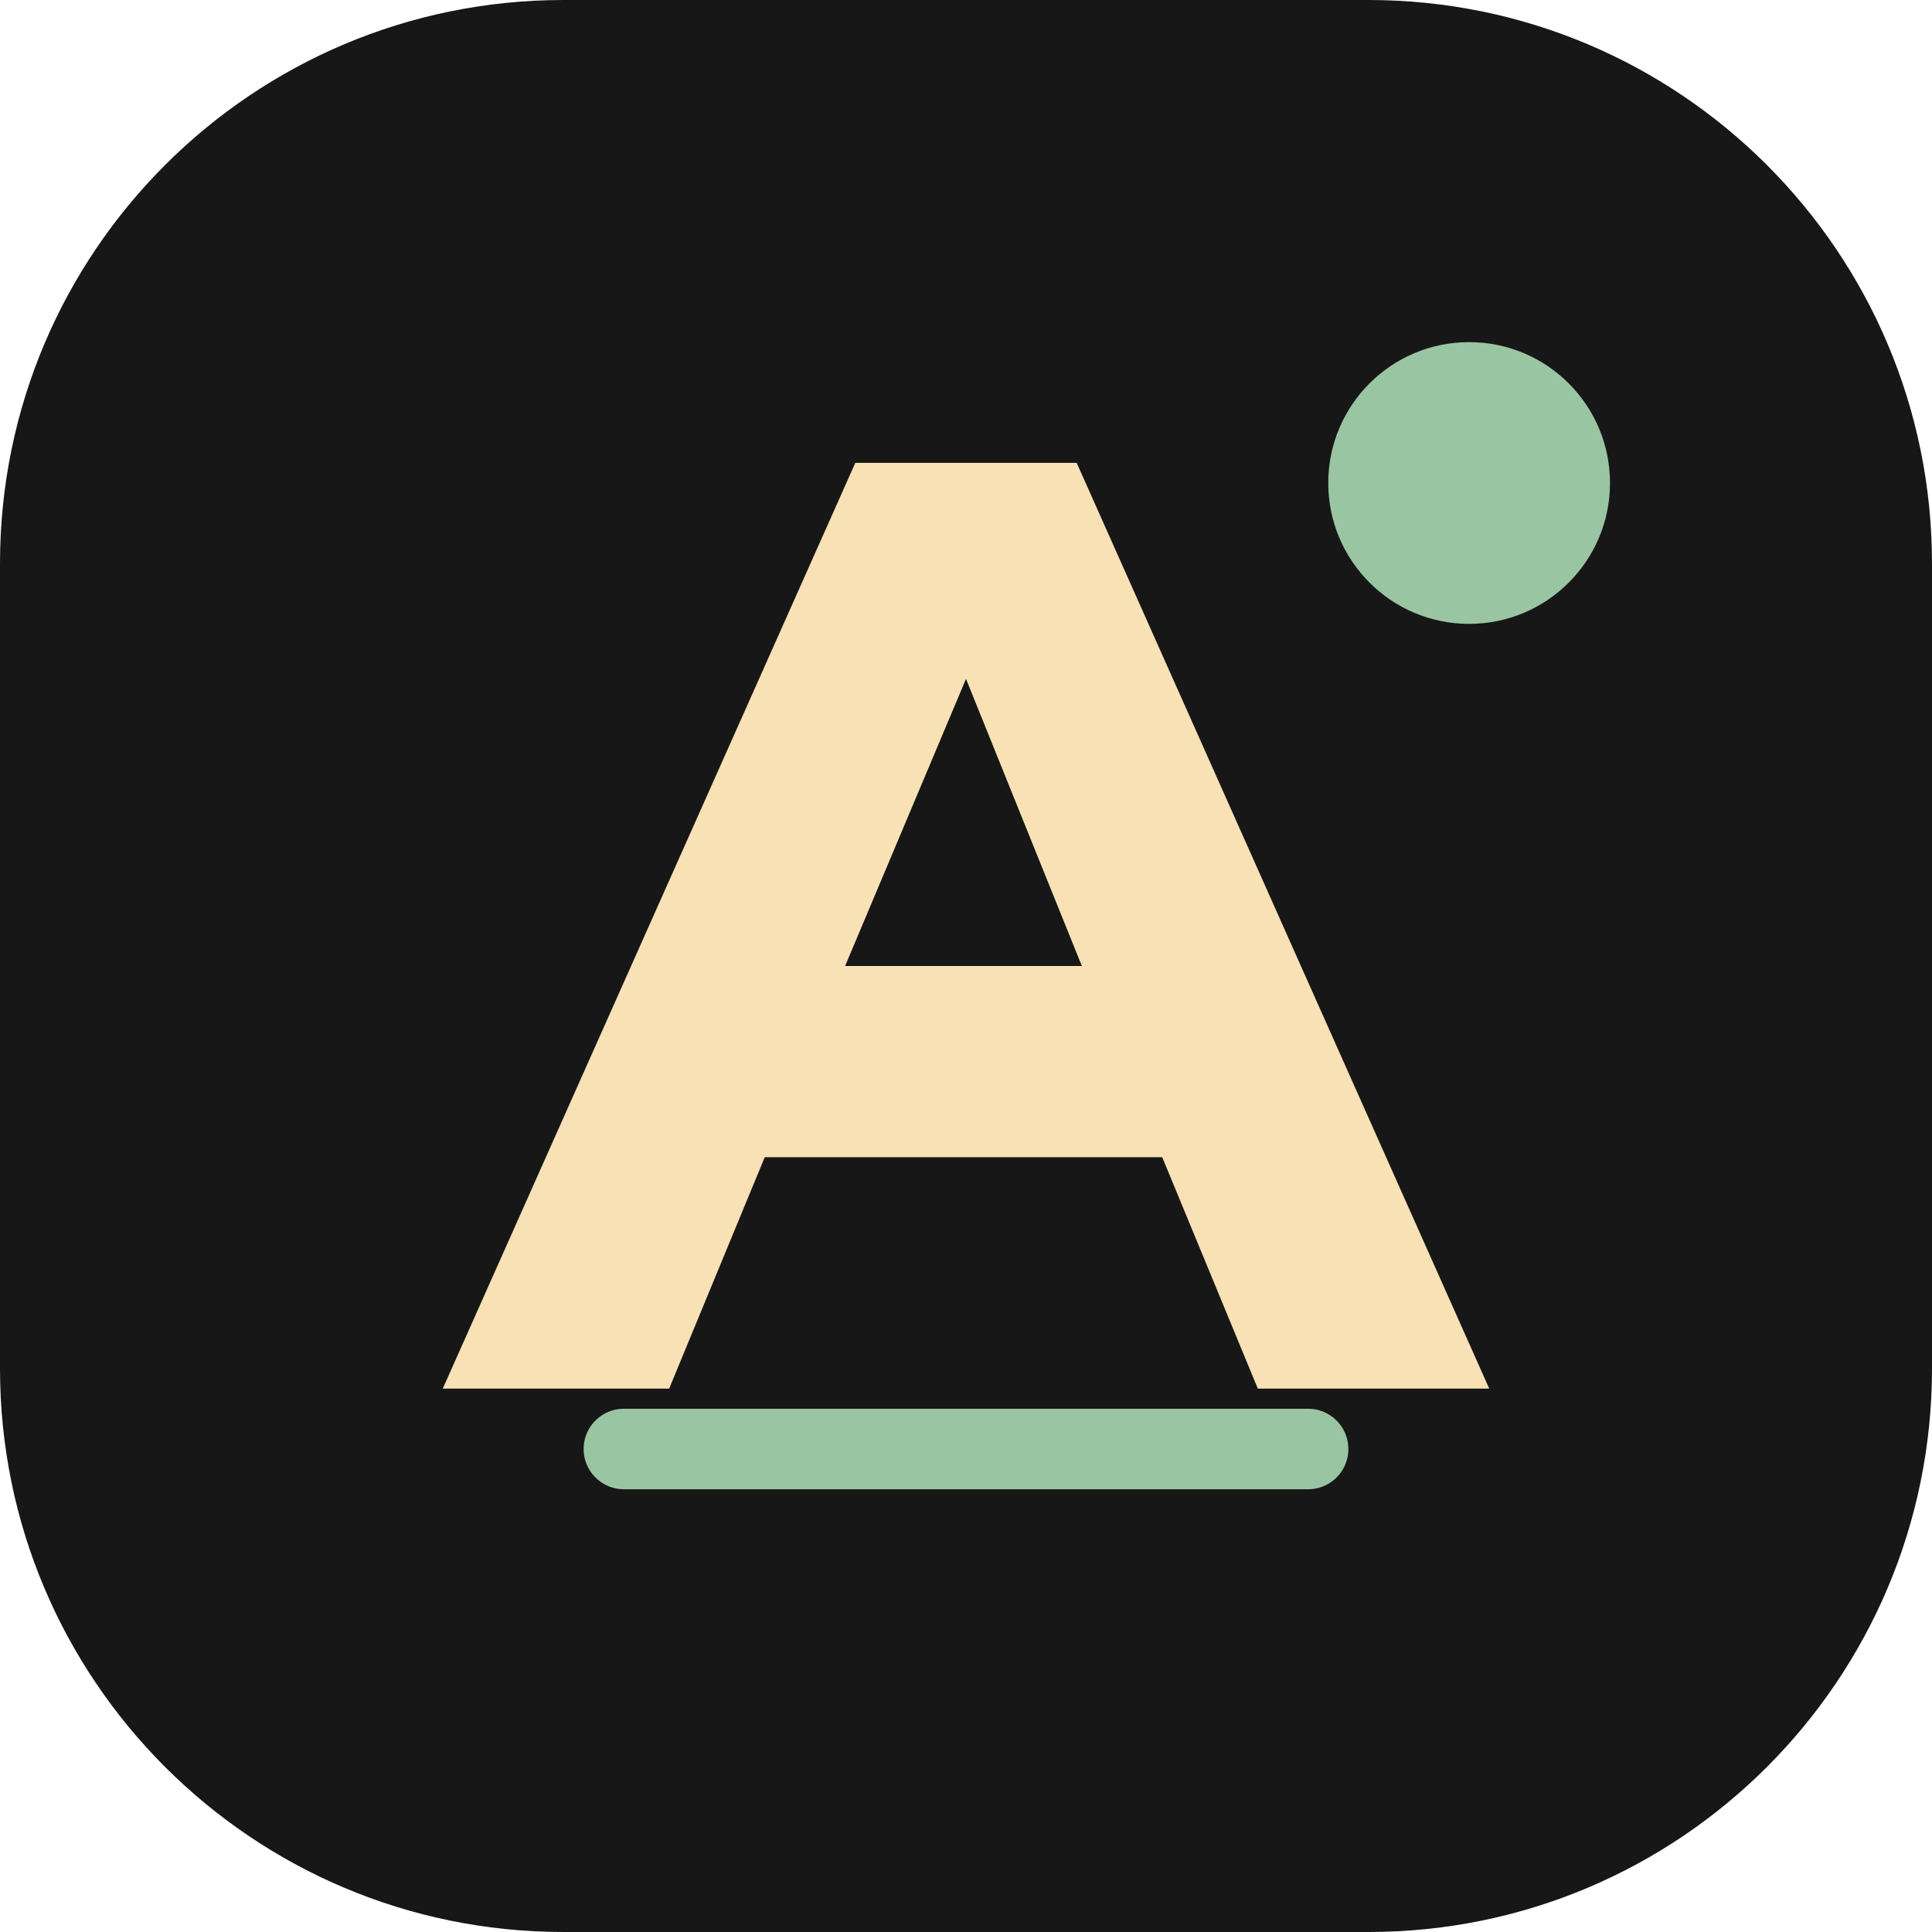
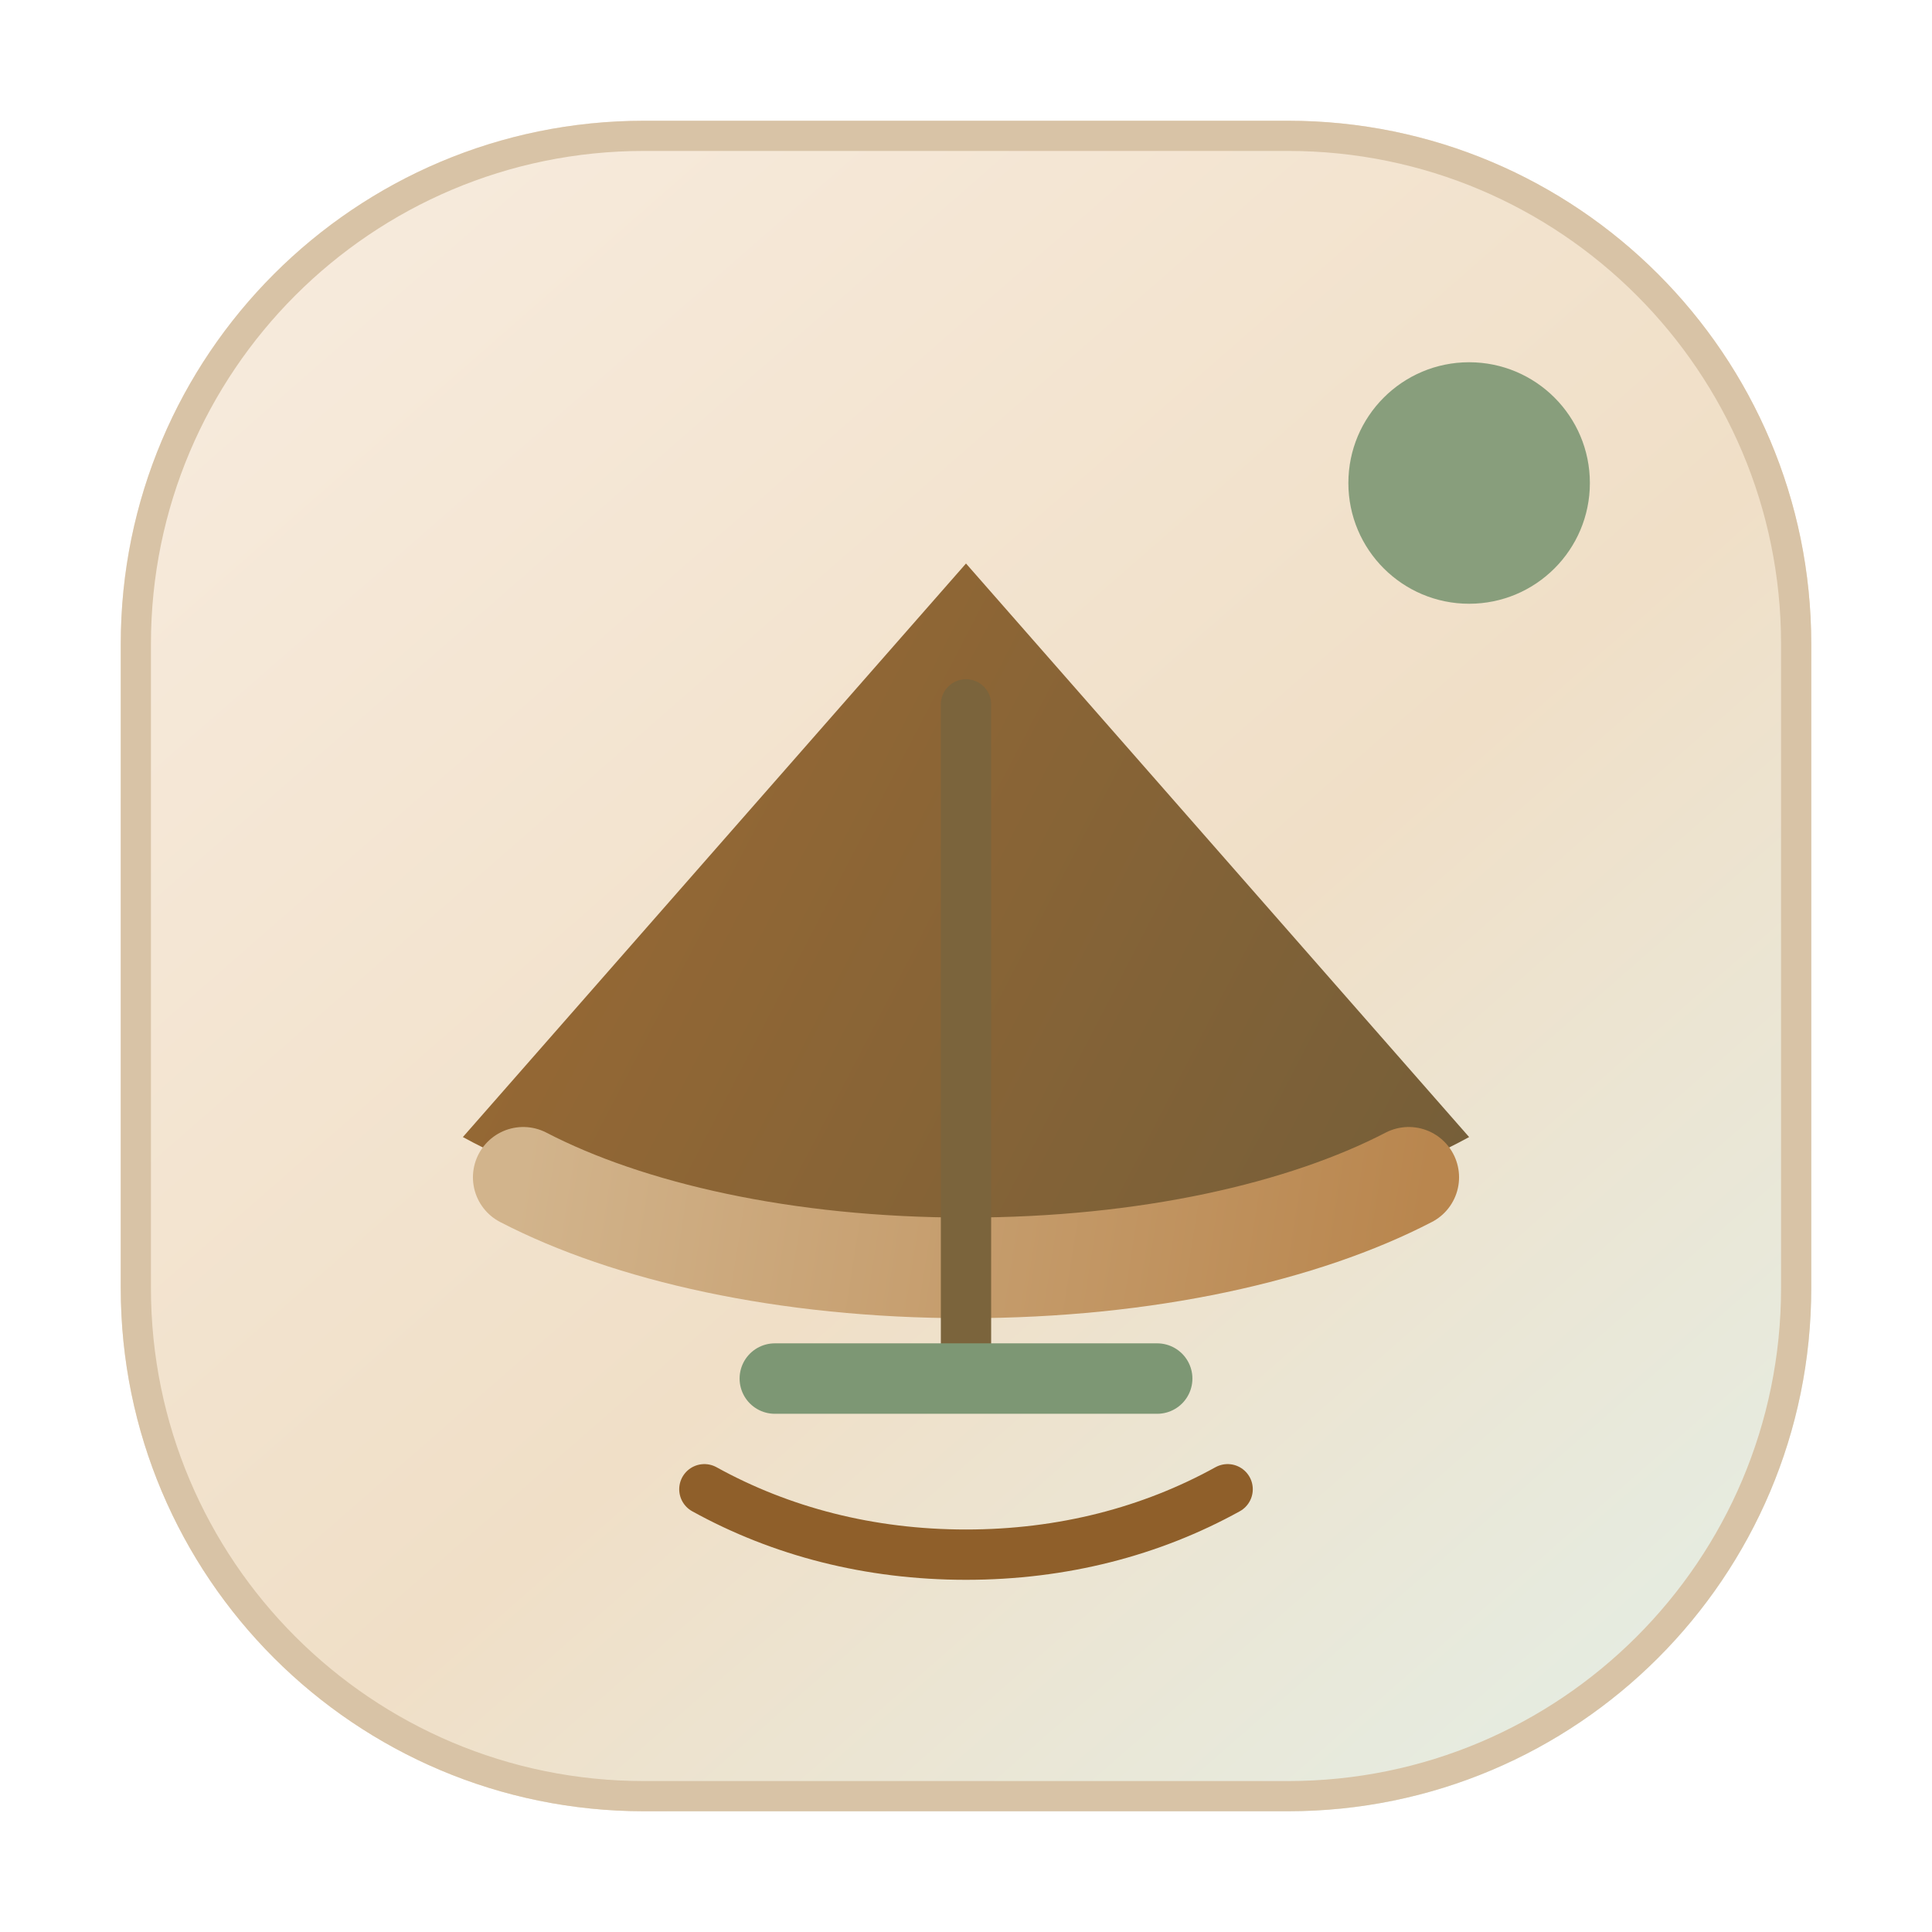
<svg xmlns="http://www.w3.org/2000/svg" width="96" height="96" viewBox="0 0 96 96" fill="none">
-   <rect width="96" height="96" rx="28" fill="#171717" />
-   <path d="M22 69L42.5 23H53.5L74 69H62.5L57.75 57.5H38L33.25 69H22Z" fill="#F7E1B5" />
-   <path d="M42 48H53.75L48 33.75L42 48Z" fill="#171717" />
-   <path d="M42 48H53.75L48 33.75L42 48Z" fill="#171717" />
-   <circle cx="73" cy="24" r="7" fill="#9AC5A3" />
-   <path d="M31 72H65" stroke="#9AC5A3" stroke-width="4" stroke-linecap="round" />
+   <defs>
+     <linearGradient id="bg" x1="14" y1="10" x2="84" y2="90" gradientUnits="userSpaceOnUse">
+       <stop stop-color="#F7EBDD" />
+       <stop offset="0.55" stop-color="#F0DFC7" />
+       <stop offset="1" stop-color="#E4EEE5" />
+     </linearGradient>
+     <linearGradient id="hat" x1="22" y1="34" x2="74" y2="61" gradientUnits="userSpaceOnUse">
+       <stop stop-color="#9C6A33" />
+       <stop offset="1" stop-color="#745E39" />
+     </linearGradient>
+     <linearGradient id="rim" x1="26" y1="58" x2="70" y2="65" gradientUnits="userSpaceOnUse">
+       <stop stop-color="#D2B48C" />
+       <stop offset="1" stop-color="#B9864E" />
+     </linearGradient>
+   </defs>
+   <rect x="6" y="6" width="84" height="84" rx="26" fill="url(#bg)" />
+   <rect x="6.75" y="6.75" width="82.5" height="82.5" rx="25.25" stroke="#D8C3A6" stroke-width="1.5" />
+   <circle cx="73" cy="24" r="6" fill="#7D9774" fill-opacity="0.9" />
+   <path d="M23 56.5L48 28L73 56.5C67.5 59.5 58.8 62 48 62C37.2 62 28.5 59.5 23 56.5Z" fill="url(#hat)" />
+   <path d="M26 58.5C31.2 61.2 39 63 48 63C57 63 64.8 61.2 70 58.5" stroke="url(#rim)" stroke-width="5" stroke-linecap="round" />
+   <path d="M48 35V67" stroke="#7B643C" stroke-width="2.5" stroke-linecap="round" />
+   <path d="M38.5 68.5H57.5" stroke="#7D9774" stroke-width="3.5" stroke-linecap="round" />
+   <path d="M35 74C38.8 76.1 43.2 77.25 48 77.25C52.8 77.25 57.2 76.1 61 74" stroke="#8F5F2A" stroke-width="2.5" stroke-linecap="round" />
</svg>
